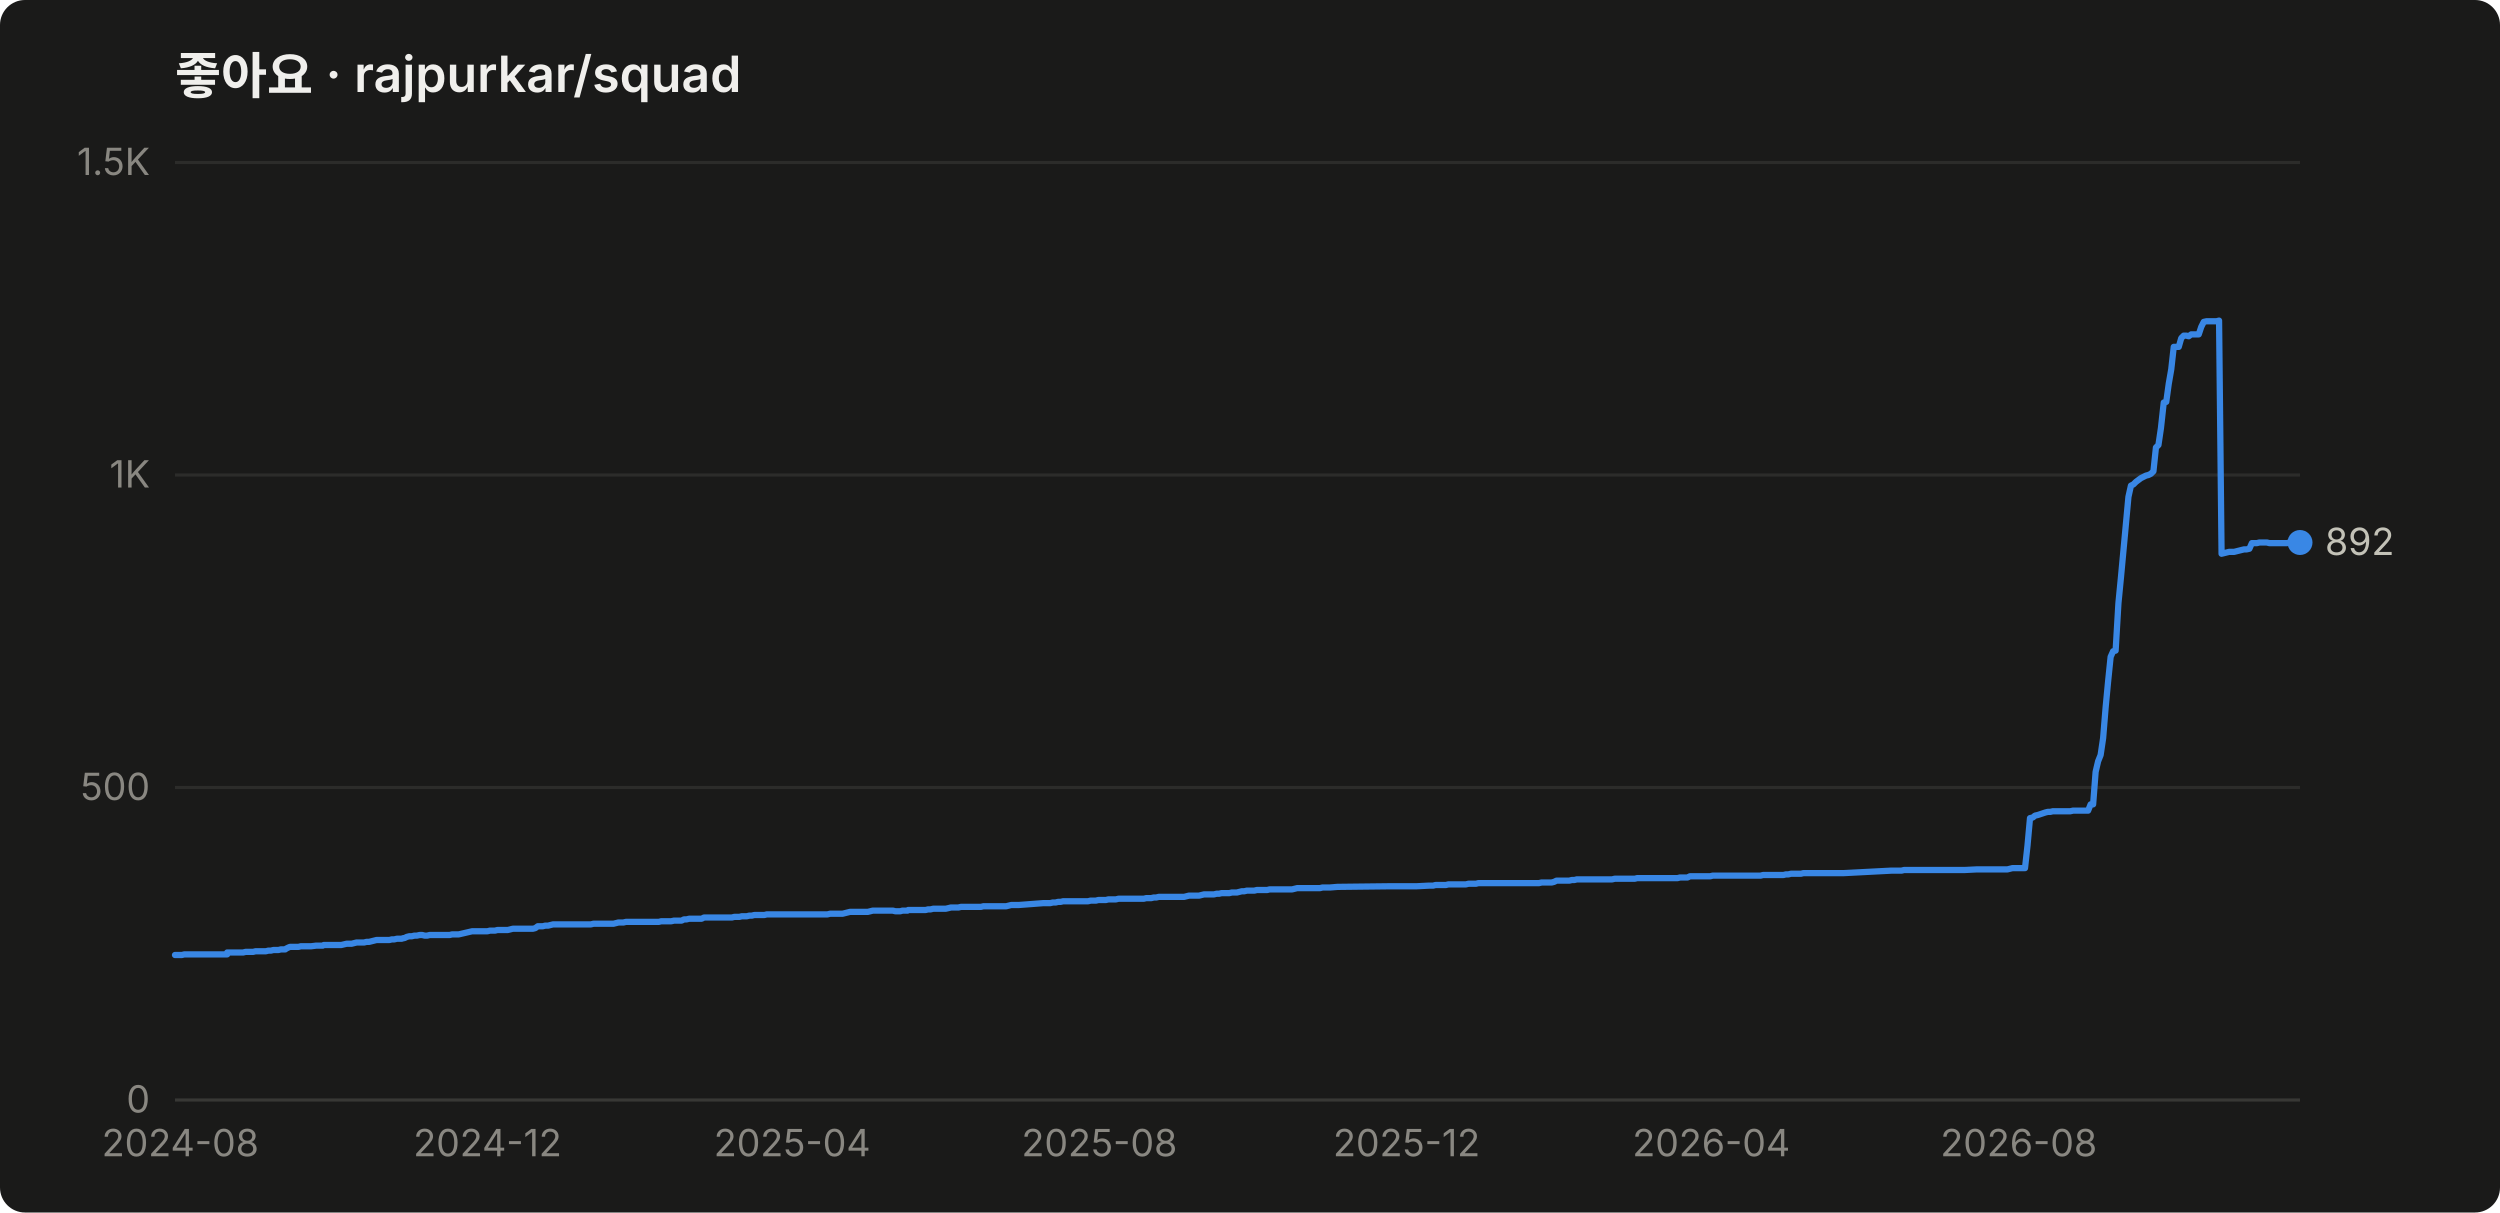
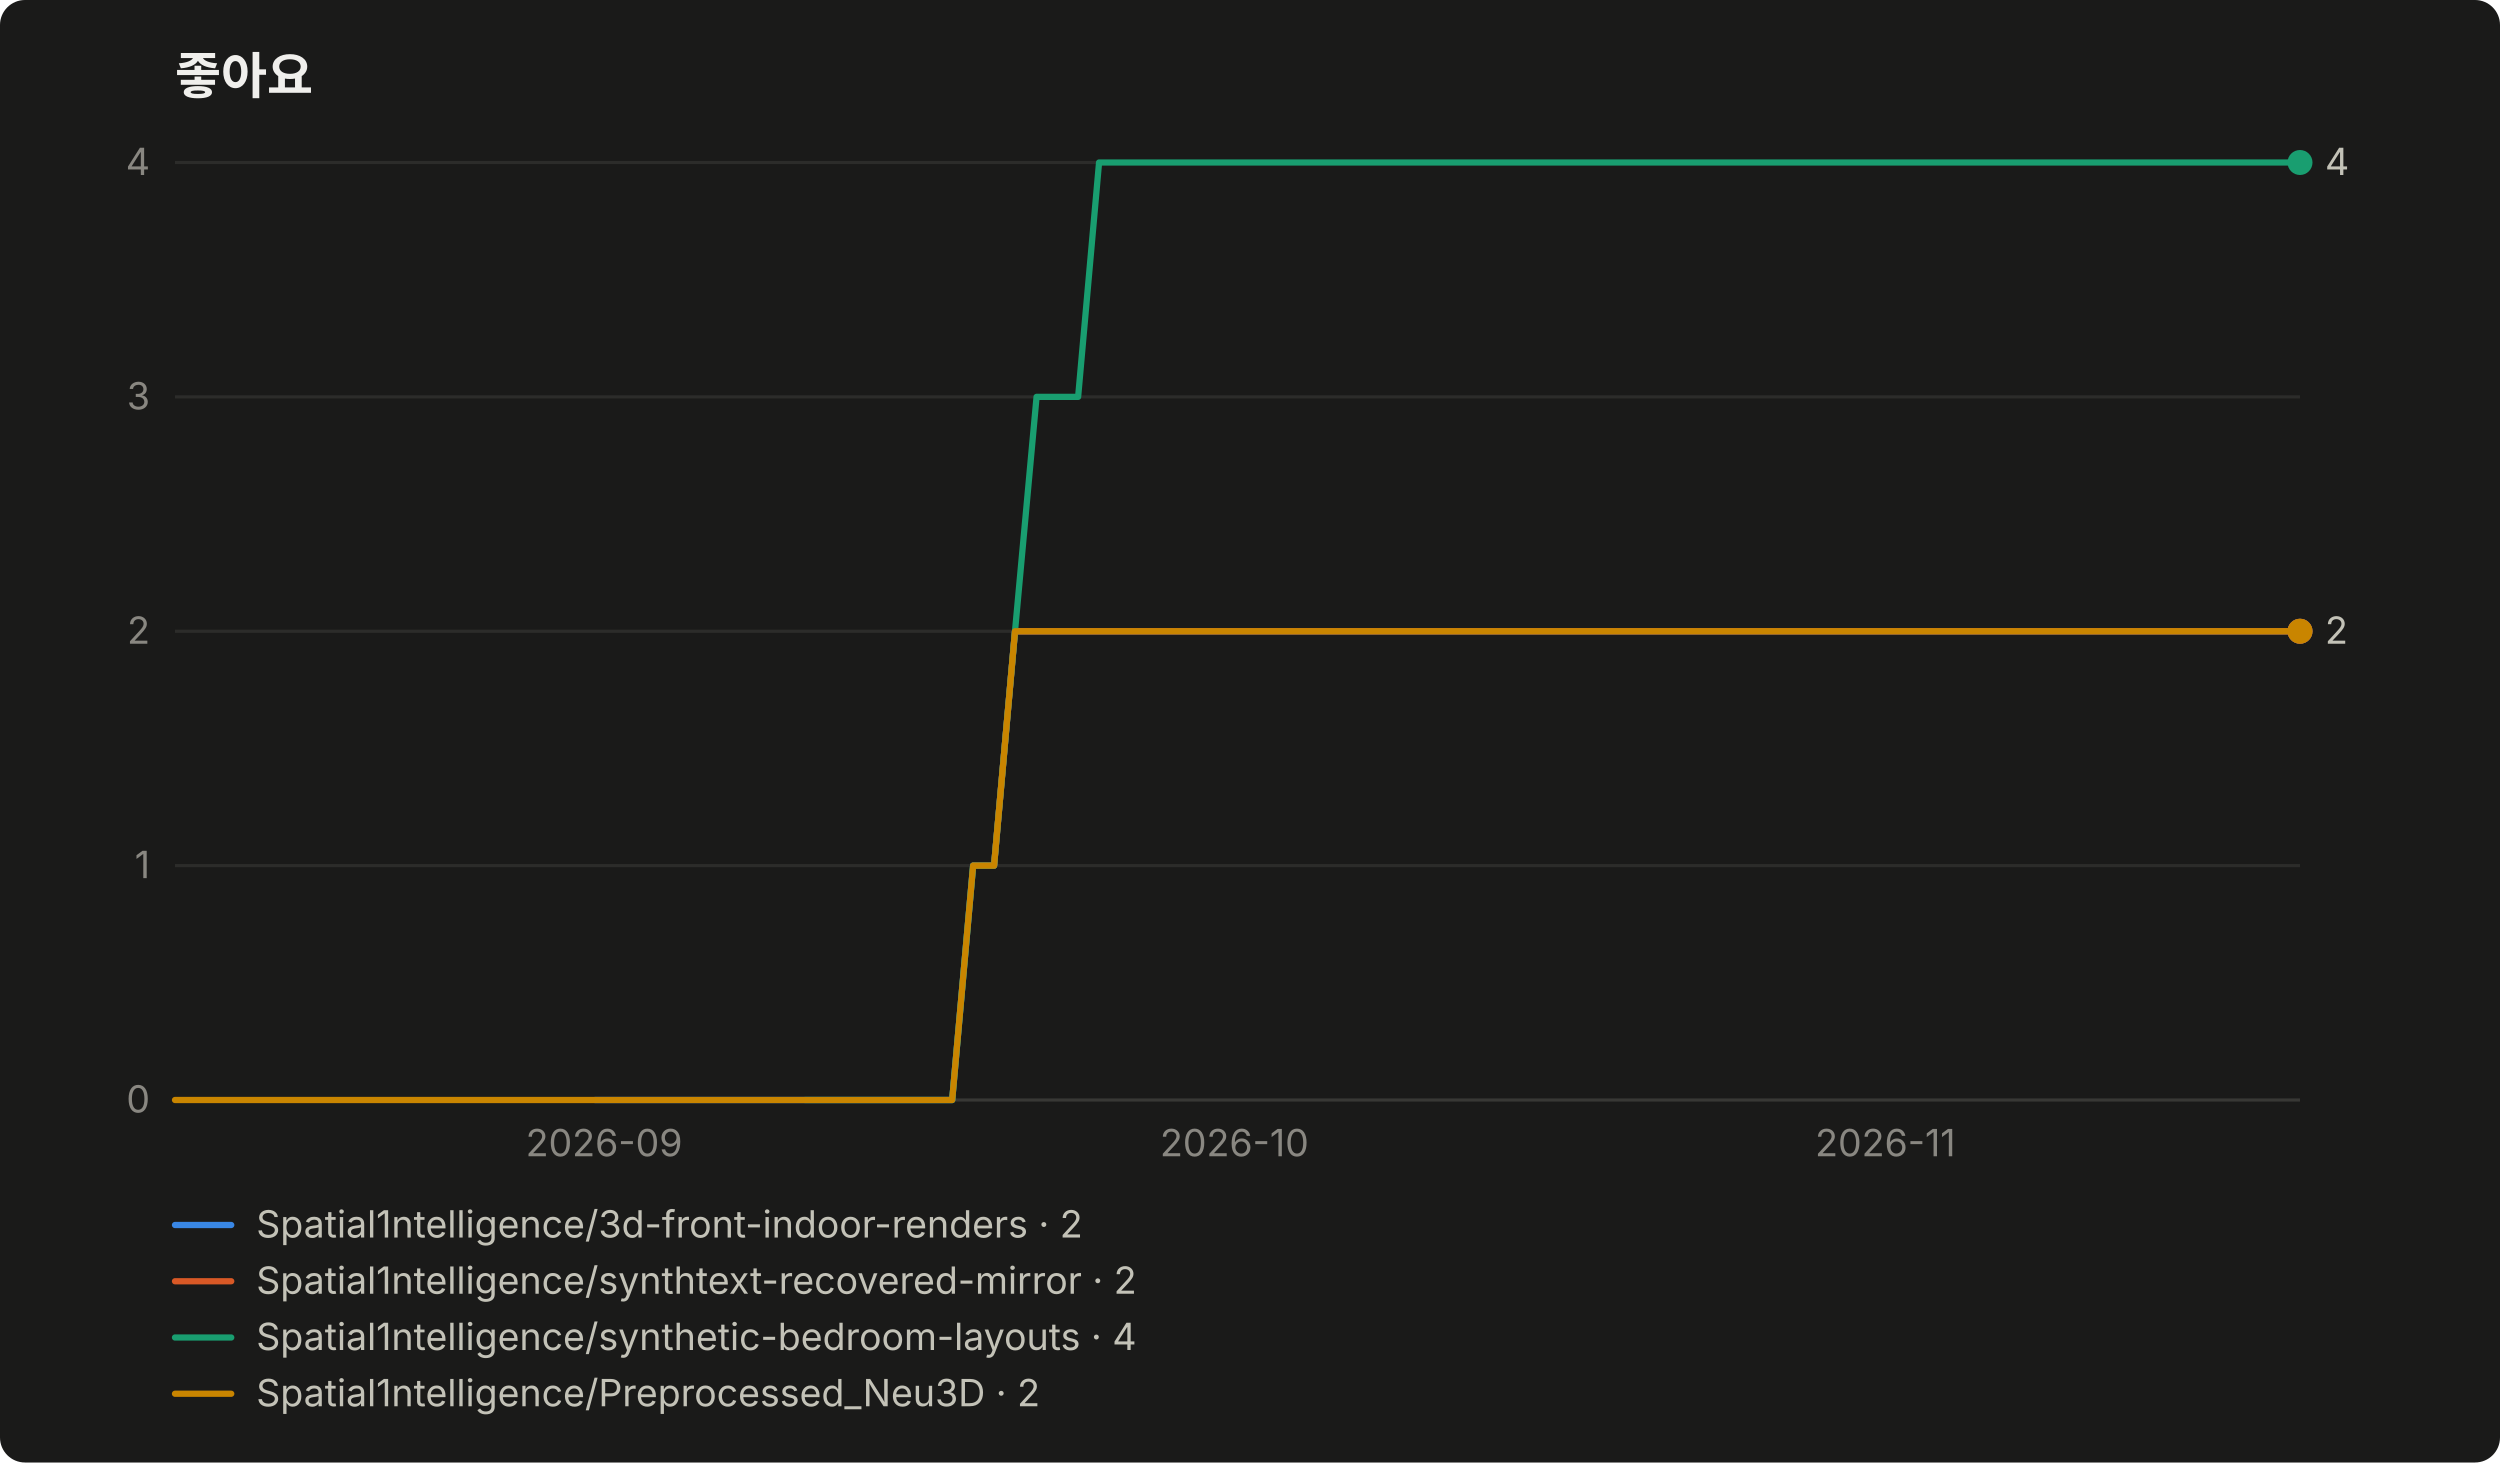
- <svg xmlns="http://www.w3.org/2000/svg" viewBox="0 0 800 388" width="800" height="388" font-family="system-ui,-apple-system,'Segoe UI',sans-serif" font-size="12">
+ <svg xmlns="http://www.w3.org/2000/svg" viewBox="0 0 800 468" width="800" height="468" font-family="system-ui,-apple-system,'Segoe UI',sans-serif" font-size="12">
  <style>.bg{fill:#1a1a19}.t1{fill:#f0efec}.t2{fill:#c3c2b7}.mu{fill:#898781}.sm{stroke:#898781}.grid{stroke:#2c2c2a}.axis{stroke:#383835}.s0{stroke:#3987e5}.f0{fill:#3987e5}.s1{stroke:#d95926}.f1{fill:#d95926}.s2{stroke:#199e70}.f2{fill:#199e70}.s3{stroke:#c98500}.f3{fill:#c98500}.s4{stroke:#d55181}.f4{fill:#d55181}.s5{stroke:#008300}.f5{fill:#008300}.s6{stroke:#9085e9}.f6{fill:#9085e9}.s7{stroke:#e66767}.f7{fill:#e66767}.ln{fill:none;stroke-width:2;stroke-linejoin:round;stroke-linecap:round}.wash{opacity:.1}.tk{font-variant-numeric:tabular-nums}</style>
-   <rect class="bg" width="800" height="388" rx="8" />
+   <rect class="bg" width="800" height="468" rx="8" />
  <g>
    <line class="axis" x1="56" x2="736" y1="352.0" y2="352.0" />
-     <line class="grid" x1="56" x2="736" y1="252.0" y2="252.0" />
-     <line class="grid" x1="56" x2="736" y1="152.0" y2="152.0" />
+     <line class="grid" x1="56" x2="736" y1="277.0" y2="277.0" />
+     <line class="grid" x1="56" x2="736" y1="202.0" y2="202.0" />
+     <line class="grid" x1="56" x2="736" y1="127.0" y2="127.0" />
    <line class="grid" x1="56" x2="736" y1="52.0" y2="52.0" />
-     <polyline class="ln s0" points="56.0,305.6 56.1,305.6 56.9,305.6 57.0,305.6 57.0,305.6 57.0,305.6 57.0,305.6 57.0,305.6 57.0,305.6 57.5,305.6 57.5,305.6 57.5,305.6 58.2,305.6 59.0,305.4 59.0,305.4 59.8,305.4 59.8,305.4 59.8,305.4 59.8,305.4 59.8,305.4 59.8,305.4 59.8,305.4 59.8,305.4 59.8,305.4 59.8,305.4 61.7,305.4 72.7,305.4 72.7,304.8 72.7,304.8 72.7,304.8 72.7,304.8 72.7,304.8 72.7,304.8 72.7,304.8 72.7,304.8 72.7,304.8 72.7,304.8 72.7,304.8 72.7,304.8 72.8,304.8 73.0,304.8 73.4,304.8 73.4,304.8 73.8,304.8 74.2,304.8 74.5,304.8 74.6,304.8 75.1,304.8 75.4,304.8 76.2,304.8 77.0,304.8 77.8,304.8 78.6,304.6 79.4,304.6 80.2,304.6 81.0,304.6 81.8,304.4 82.6,304.4 83.4,304.4 84.3,304.4 85.1,304.4 85.9,304.2 86.7,304.2 87.5,304.0 88.3,304.0 89.1,304.0 89.9,303.8 90.7,303.8 91.3,303.8 91.5,303.6 92.3,303.2 92.8,303.0 93.1,303.0 93.9,303.0 94.7,303.0 95.3,303.0 95.5,303.0 96.3,302.8 97.2,302.8 98.0,302.8 98.4,302.8 98.8,302.8 99.6,302.8 101.2,302.6 102.0,302.6 102.8,302.6 103.3,302.6 103.6,302.4 104.3,302.4 104.4,302.4 105.2,302.4 106.0,302.4 106.8,302.4 107.6,302.4 108.4,302.4 109.2,302.4 110.9,302.0 111.7,302.0 112.5,302.0 113.3,301.8 114.1,301.6 114.2,301.6 114.9,301.6 115.7,301.6 116.5,301.6 117.3,301.4 118.1,301.4 118.9,301.2 119.7,301.0 120.5,300.8 121.3,300.8 122.1,300.8 122.9,300.8 123.7,300.8 124.6,300.8 125.4,300.6 126.0,300.6 126.2,300.6 127.0,300.4 127.8,300.4 128.6,300.4 129.0,300.2 129.4,300.2 130.2,299.8 131.0,299.6 131.8,299.6 132.6,299.4 133.4,299.4 134.3,299.2 135.1,299.2 135.9,299.4 136.7,299.4 137.5,299.2 138.3,299.2 139.1,299.2 139.9,299.2 140.7,299.2 141.5,299.2 142.3,299.2 143.1,299.2 143.9,299.2 144.7,299.0 145.5,299.0 146.2,299.0 146.3,299.0 146.4,299.0 146.8,299.0 151.1,298.0 151.2,298.0 151.4,298.0 152.0,298.0 152.8,298.0 153.6,298.0 154.4,298.0 155.2,298.0 156.0,298.0 156.8,297.8 157.6,297.8 158.4,297.8 159.2,297.6 160.0,297.6 160.8,297.6 161.7,297.6 162.5,297.6 163.3,297.4 164.1,297.2 164.6,297.2 164.9,297.2 165.7,297.2 166.5,297.2 167.3,297.2 168.1,297.2 168.9,297.2 169.7,297.2 170.5,297.2 171.3,297.0 172.1,296.4 172.9,296.4 173.7,296.4 174.5,296.2 175.4,296.2 176.2,296.0 177.0,295.8 177.8,295.8 178.6,295.8 179.4,295.8 180.2,295.8 181.0,295.8 181.8,295.8 182.6,295.8 183.4,295.8 184.2,295.8 185.0,295.8 185.8,295.8 186.4,295.8 186.6,295.8 187.4,295.8 187.9,295.8 188.2,295.8 189.1,295.8 189.9,295.6 190.7,295.6 191.5,295.6 192.3,295.6 193.1,295.6 193.9,295.6 194.7,295.6 195.5,295.6 196.3,295.6 197.1,295.4 197.9,295.2 198.7,295.2 199.5,295.2 200.3,295.0 201.1,295.0 201.9,295.0 202.8,295.0 203.6,295.0 205.2,295.0 206.0,295.0 206.8,295.0 207.6,295.0 208.4,295.0 209.2,295.0 210.0,295.0 210.8,295.0 211.6,294.8 212.4,294.8 213.2,294.8 214.0,294.8 214.8,294.8 215.7,294.6 216.5,294.6 217.3,294.6 218.1,294.6 218.9,294.2 219.7,294.2 220.5,294.0 221.3,294.0 222.1,294.0 222.9,294.0 223.7,294.0 224.5,294.0 225.3,293.6 226.1,293.6 226.9,293.6 227.6,293.6 227.6,293.6 230.6,293.6 231.0,293.6 231.8,293.6 232.6,293.6 233.4,293.6 234.2,293.6 235.0,293.4 235.8,293.4 236.6,293.4 237.4,293.2 238.2,293.2 239.0,293.2 239.8,293.0 240.6,293.0 241.4,292.8 242.2,292.8 243.0,292.8 243.7,292.8 243.8,292.8 244.6,292.8 245.4,292.6 247.0,292.6 247.8,292.6 248.7,292.6 249.5,292.6 250.3,292.6 251.1,292.6 251.9,292.6 252.7,292.6 253.5,292.6 254.3,292.6 255.1,292.6 255.9,292.6 256.7,292.6 257.5,292.6 258.3,292.6 259.1,292.6 259.9,292.6 260.7,292.6 261.5,292.6 262.4,292.6 263.2,292.6 264.0,292.6 264.5,292.6 264.8,292.6 265.6,292.4 266.4,292.4 267.2,292.4 268.0,292.4 268.8,292.4 269.6,292.4 271.2,292.0 272.0,291.8 272.8,291.8 273.6,291.8 274.4,291.8 275.2,291.8 276.1,291.8 276.9,291.8 277.7,291.8 278.5,291.6 279.3,291.4 280.1,291.4 280.9,291.4 281.7,291.4 282.5,291.4 283.9,291.4 284.1,291.4 284.9,291.4 285.7,291.4 286.5,291.6 287.3,291.6 288.1,291.6 288.8,291.4 288.9,291.4 289.8,291.4 290.4,291.4 290.6,291.2 291.4,291.2 292.2,291.2 293.0,291.2 293.8,291.2 294.6,291.2 295.4,291.2 296.2,291.2 297.0,291.0 297.8,291.0 298.6,290.8 299.4,290.8 300.2,290.8 301.0,290.8 301.8,290.8 302.6,290.8 303.5,290.6 304.3,290.4 305.1,290.4 305.9,290.4 306.7,290.4 307.5,290.2 308.3,290.2 309.1,290.2 309.9,290.2 310.7,290.2 311.5,290.2 312.3,290.2 313.1,290.2 313.9,290.2 314.7,290.0 315.5,290.0 316.3,290.0 317.2,290.0 318.0,290.0 318.8,290.0 319.6,290.0 320.4,290.0 321.8,290.0 321.8,290.0 321.8,290.0 322.0,290.0 322.8,289.8 323.6,289.6 324.4,289.6 325.2,289.6 325.9,289.6 326.0,289.6 333.9,289.0 333.9,289.0 334.5,289.0 335.3,289.0 336.1,289.0 336.9,288.8 337.8,288.8 338.6,288.6 339.4,288.6 340.2,288.4 341.0,288.4 341.8,288.4 342.6,288.4 343.4,288.4 344.2,288.4 345.0,288.4 345.8,288.4 346.6,288.4 347.4,288.4 348.2,288.4 349.0,288.2 349.8,288.2 350.7,288.2 351.5,288.0 352.3,288.0 353.1,288.0 353.9,288.0 354.7,287.8 355.5,287.8 356.3,287.8 357.1,287.8 357.9,287.6 358.7,287.6 359.5,287.6 360.3,287.6 361.1,287.6 361.9,287.6 362.7,287.6 363.5,287.6 364.4,287.6 365.2,287.6 366.0,287.6 366.8,287.4 367.6,287.4 368.4,287.4 369.2,287.2 370.0,287.2 370.8,287.0 371.6,287.0 372.4,287.0 373.2,287.0 374.0,287.0 374.8,287.0 375.6,287.0 376.4,287.0 377.2,287.0 378.1,287.0 378.9,287.0 379.7,286.8 380.5,286.6 381.3,286.6 382.1,286.6 382.9,286.6 383.7,286.6 384.5,286.4 385.3,286.2 386.1,286.2 386.9,286.2 387.7,286.2 388.5,286.2 389.3,286.0 390.1,286.0 390.9,285.8 391.7,285.8 392.6,285.8 393.4,285.8 394.2,285.6 395.0,285.6 395.8,285.6 396.6,285.4 397.4,285.2 398.2,285.2 399.0,285.0 399.8,285.0 400.6,285.0 401.4,285.0 402.2,284.8 403.0,284.8 403.8,284.8 404.6,284.8 405.5,284.8 406.3,284.6 407.1,284.6 407.9,284.6 408.7,284.6 409.5,284.6 410.3,284.6 411.1,284.6 411.9,284.6 412.7,284.6 413.5,284.6 414.3,284.4 415.1,284.2 415.9,284.2 417.5,284.2 418.3,284.2 419.2,284.2 420.0,284.2 420.8,284.2 421.6,284.2 422.4,284.2 423.2,284.0 424.0,284.0 424.8,284.0 425.6,284.0 428.0,283.8 445.1,283.6 453.4,283.6 457.3,283.4 457.8,283.4 458.6,283.4 459.4,283.2 460.3,283.2 461.1,283.2 461.9,283.2 462.7,283.2 463.5,283.0 464.3,283.0 465.1,283.0 465.9,283.0 466.7,283.0 467.5,283.0 468.3,283.0 469.1,283.0 469.9,282.8 470.7,282.8 471.5,282.8 472.3,282.8 473.1,282.6 474.0,282.6 474.8,282.6 475.6,282.6 476.4,282.6 477.2,282.6 478.0,282.6 478.8,282.6 479.6,282.6 480.4,282.6 481.2,282.6 482.0,282.6 482.8,282.6 483.6,282.6 484.4,282.6 485.2,282.6 486.0,282.6 486.8,282.6 487.7,282.6 488.5,282.6 489.3,282.6 490.1,282.6 490.9,282.6 491.7,282.6 492.5,282.6 493.3,282.4 494.1,282.4 494.9,282.4 495.7,282.4 496.5,282.4 497.3,282.2 498.1,281.8 498.9,281.8 500.5,281.8 501.4,281.8 502.2,281.8 503.0,281.6 503.8,281.6 504.6,281.4 505.4,281.4 506.2,281.4 507.0,281.4 507.8,281.4 508.6,281.4 509.4,281.4 510.2,281.4 511.0,281.4 511.8,281.4 512.6,281.4 513.4,281.4 514.2,281.4 514.3,281.4 515.1,281.4 515.9,281.4 516.7,281.2 517.5,281.2 518.3,281.2 519.1,281.2 519.9,281.2 520.7,281.2 521.5,281.2 522.3,281.2 523.1,281.2 523.9,281.0 524.7,281.0 525.5,281.0 526.3,281.0 527.1,281.0 527.9,281.0 528.7,281.0 529.6,281.0 530.4,281.0 531.2,281.0 531.3,281.0 532.0,281.0 532.8,281.0 533.6,281.0 534.4,281.0 535.2,281.0 536.8,281.0 537.6,280.8 538.4,280.8 539.2,280.8 540.0,280.8 540.8,280.4 541.6,280.4 542.5,280.4 543.3,280.4 544.1,280.4 544.9,280.4 545.7,280.4 546.5,280.4 547.3,280.4 548.1,280.2 561.8,280.2 562.6,280.2 563.4,280.2 564.2,280.0 565.0,280.0 566.6,280.0 566.9,280.0 567.4,280.0 568.2,280.0 569.0,280.0 569.9,280.0 570.7,280.0 571.5,279.8 572.3,279.8 573.1,279.6 573.9,279.6 574.7,279.6 575.5,279.6 576.3,279.6 577.1,279.4 577.9,279.4 578.7,279.4 579.5,279.4 580.3,279.4 581.1,279.4 581.9,279.4 582.7,279.4 583.6,279.4 586.8,279.4 587.6,279.4 588.4,279.4 589.2,279.4 590.0,279.4 605.3,278.6 606.1,278.6 606.9,278.6 607.7,278.6 608.5,278.6 609.3,278.4 610.1,278.4 611.0,278.4 611.8,278.4 612.6,278.4 613.4,278.4 614.2,278.4 615.0,278.4 615.8,278.4 616.6,278.4 617.4,278.4 618.2,278.4 619.0,278.4 619.8,278.4 620.6,278.4 621.4,278.4 622.2,278.4 623.0,278.4 623.9,278.4 624.7,278.4 625.5,278.4 626.3,278.4 627.1,278.4 627.9,278.4 628.7,278.4 632.7,278.2 633.5,278.2 634.3,278.2 635.1,278.2 635.9,278.2 636.8,278.2 637.6,278.2 638.4,278.2 639.2,278.2 640.0,278.2 640.8,278.2 641.6,278.2 642.4,278.2 643.2,278.0 644.0,277.8 644.8,277.8 645.6,277.8 646.4,277.8 647.2,277.8 648.0,277.8 648.8,270.6 649.6,261.8 650.5,261.6 651.2,261.0 652.1,260.8 654.5,260.0 655.3,259.8 656.1,259.8 656.9,259.6 657.7,259.6 658.5,259.6 659.3,259.6 660.1,259.6 660.9,259.6 661.7,259.6 662.5,259.6 663.4,259.4 664.1,259.4 665.0,259.4 665.8,259.4 667.4,259.4 668.2,259.4 669.0,257.4 669.8,257.4 670.6,247.0 671.4,243.6 672.2,241.6 673.0,236.2 673.8,226.4 674.6,218.0 675.4,210.2 676.2,208.4 677.0,208.2 677.9,193.0 678.7,184.8 679.5,176.2 680.3,167.6 681.1,159.0 681.9,155.4 682.7,155.0 683.5,154.2 684.3,153.6 685.1,153.0 685.9,152.6 686.7,152.2 687.5,152.0 688.3,151.6 689.1,150.8 689.9,143.2 690.7,142.4 691.5,137.0 692.4,128.8 693.2,128.6 694.0,122.8 694.8,118.2 695.6,111.0 696.4,111.0 697.2,111.0 698.0,108.2 698.8,107.4 699.6,107.4 700.4,107.6 701.2,107.0 702.0,107.0 702.8,107.0 703.6,107.0 704.4,104.6 705.2,103.0 706.1,102.8 706.9,102.8 707.7,102.8 708.5,102.8 709.3,102.8 710.1,102.6 710.9,177.2 712.5,176.8 713.3,176.6 714.1,176.6 714.9,176.6 715.7,176.4 716.5,176.2 718.1,175.8 718.9,175.8 719.8,175.6 720.6,173.8 721.4,173.8 722.2,173.8 723.0,173.6 723.2,173.6 723.8,173.6 724.6,173.6 725.4,173.6 726.2,173.8 727.0,173.8 727.8,173.8 728.6,173.8 729.4,173.8 730.2,173.8 731.0,173.8 731.8,173.8 732.7,173.6 733.5,173.6 734.3,173.6 735.1,173.6 735.9,173.6 736.0,173.6 736.0,173.6 736.0,173.6" />
-     <circle class="f0" cx="736.0" cy="173.6" r="4" />
+     <polyline class="ln s0" points="190.4,352.0 197.2,352.0 203.9,352.0 210.6,352.0 217.4,352.0 224.1,352.0 230.7,352.0 237.5,352.0 244.2,352.0 251.0,352.0 257.6,352.0 264.4,352.0 271.1,352.0 277.8,352.0 284.5,352.0 291.2,352.0 298.0,352.0 304.7,352.0 311.4,277.0 318.1,277.0 324.8,202.0 331.7,202.0 338.3,202.0 345.0,202.0 351.7,202.0 358.5,202.0 365.2,202.0 371.9,202.0 378.6,202.0 385.5,202.0 392.0,202.0 398.8,202.0 405.5,202.0 412.2,202.0 419.0,202.0 425.7,202.0 432.4,202.0 439.1,202.0 445.8,202.0 452.5,202.0 459.3,202.0 466.0,202.0 472.7,202.0 479.4,202.0 486.1,202.0 492.9,202.0 499.6,202.0 506.3,202.0 513.0,202.0 519.7,202.0 526.5,202.0 539.9,202.0 546.7,202.0 553.4,202.0 560.1,202.0 566.8,202.0 573.6,202.0 587.0,202.0 593.7,202.0 600.4,202.0 607.1,202.0 613.8,202.0 620.5,202.0 627.3,202.0 629.5,202.0 634.0,202.0 640.8,202.0 647.5,202.0 654.2,202.0 660.9,202.0 667.6,202.0 674.4,202.0 681.1,202.0 687.8,202.0 694.5,202.0 701.2,202.0 708.0,202.0 714.8,202.0 721.4,202.0 728.5,202.0 734.9,202.0 735.9,202.0 736.0,202.0 736.0,202.0" />
+     <circle class="f0" cx="736.0" cy="202.0" r="4" />
+     <line class="ln s0" x1="56" x2="74" y1="392" y2="392" />
+     <polyline class="ln s1" points="311.4,277.0 318.1,277.0 324.8,202.0 331.7,202.0 338.3,202.0 345.0,202.0 351.7,202.0 358.5,202.0 365.2,202.0 371.9,202.0 378.6,202.0 385.5,202.0 392.0,202.0 398.8,202.0 405.5,202.0 412.2,202.0 419.0,202.0 425.7,202.0 432.4,202.0 439.1,202.0 445.8,202.0 452.5,202.0 459.3,202.0 466.0,202.0 472.7,202.0 479.4,202.0 486.1,202.0 492.9,202.0 499.6,202.0 506.3,202.0 513.0,202.0 519.7,202.0 526.5,202.0 539.9,202.0 546.7,202.0 553.4,202.0 560.1,202.0 566.8,202.0 573.6,202.0 587.0,202.0 593.7,202.0 600.4,202.0 607.1,202.0 613.8,202.0 620.5,202.0 627.3,202.0 629.5,202.0 634.0,202.0 640.8,202.0 647.5,202.0 654.2,202.0 660.9,202.0 667.6,202.0 674.4,202.0 681.1,202.0 687.8,202.0 694.5,202.0 701.2,202.0 708.0,202.0 714.8,202.0 721.4,202.0 728.5,202.0 734.9,202.0 735.9,202.0 736.0,202.0 736.0,202.0" />
+     <circle class="f1" cx="736.0" cy="202.0" r="4" />
+     <line class="ln s1" x1="56" x2="74" y1="410" y2="410" />
+     <polyline class="ln s2" points="257.6,352.0 264.4,352.0 271.1,352.0 277.8,352.0 284.5,352.0 291.2,352.0 298.0,352.0 304.7,352.0 311.4,277.0 318.1,277.0 324.8,202.0 331.7,127.0 338.3,127.0 345.0,127.0 351.7,52.0 358.5,52.0 365.2,52.0 371.9,52.0 378.6,52.0 385.5,52.0 392.0,52.0 398.8,52.0 405.5,52.0 412.2,52.0 419.0,52.0 425.7,52.0 432.4,52.0 439.1,52.0 445.8,52.0 452.5,52.0 459.3,52.0 466.0,52.0 472.7,52.0 479.4,52.0 486.1,52.0 492.9,52.0 499.6,52.0 506.3,52.0 513.0,52.0 519.7,52.0 526.5,52.0 539.9,52.0 546.7,52.0 553.4,52.0 560.1,52.0 566.8,52.0 573.6,52.0 587.0,52.0 593.7,52.0 600.4,52.0 607.1,52.0 613.8,52.0 620.5,52.0 627.3,52.0 629.5,52.0 634.0,52.0 640.8,52.0 647.5,52.0 654.2,52.0 660.9,52.0 667.6,52.0 674.4,52.0 681.1,52.0 687.8,52.0 694.5,52.0 701.2,52.0 708.0,52.0 714.8,52.0 721.4,52.0 728.5,52.0 734.9,52.0 735.9,52.0 736.0,52.0 736.0,52.0" />
+     <circle class="f2" cx="736.0" cy="52.0" r="4" />
+     <line class="ln s2" x1="56" x2="74" y1="428" y2="428" />
+     <polyline class="ln s3" points="56.0,352.0 62.7,352.0 69.4,352.0 76.1,352.0 83.0,352.0 89.7,352.0 96.3,352.0 103.1,352.0 109.9,352.0 116.5,352.0 123.3,352.0 130.0,352.0 136.6,352.0 143.4,352.0 150.1,352.0 163.5,352.0 170.3,352.0 177.0,352.0 183.7,352.0 190.4,352.0 197.2,352.0 203.9,352.0 210.6,352.0 217.4,352.0 224.1,352.0 230.7,352.0 237.5,352.0 244.2,352.0 251.0,352.0 257.6,352.0 264.4,352.0 271.1,352.0 277.8,352.0 284.5,352.0 291.2,352.0 298.0,352.0 304.7,352.0 311.4,277.0 318.1,277.0 324.8,202.0 331.7,202.0 338.3,202.0 345.0,202.0 351.7,202.0 358.5,202.0 365.2,202.0 371.9,202.0 378.6,202.0 385.5,202.0 392.0,202.0 398.8,202.0 405.5,202.0 412.2,202.0 419.0,202.0 425.7,202.0 432.4,202.0 439.1,202.0 445.8,202.0 452.5,202.0 459.3,202.0 466.0,202.0 472.7,202.0 479.4,202.0 486.1,202.0 492.9,202.0 499.6,202.0 506.3,202.0 513.0,202.0 519.7,202.0 526.5,202.0 539.9,202.0 546.7,202.0 553.4,202.0 560.1,202.0 566.8,202.0 573.6,202.0 587.0,202.0 593.7,202.0 600.4,202.0 607.1,202.0 613.8,202.0 620.5,202.0 627.3,202.0 629.5,202.0 634.0,202.0 640.8,202.0 647.5,202.0 654.2,202.0 660.9,202.0 667.6,202.0 674.4,202.0 681.1,202.0 687.8,202.0 694.5,202.0 701.2,202.0 708.0,202.0 714.8,202.0 721.4,202.0 728.5,202.0 734.9,202.0 735.9,202.0 736.0,202.0 736.0,202.0" />
+     <circle class="f3" cx="736.0" cy="202.0" r="4" />
+     <line class="ln s3" x1="56" x2="74" y1="446" y2="446" />
  </g>
-   <text class="t1" x="56" y="30" font-size="16" font-weight="600">좋아요 · rajpurkar/squad</text>
+   <text class="t1" x="56" y="30" font-size="16" font-weight="600">좋아요</text>
  <text class="mu tk" x="48" y="356.0" text-anchor="end">0</text>
-   <text class="mu tk" x="48" y="256.0" text-anchor="end">500</text>
-   <text class="mu tk" x="48" y="156.0" text-anchor="end">1K</text>
-   <text class="mu tk" x="48" y="56.0" text-anchor="end">1.5K</text>
-   <text class="mu tk" x="57.7" y="370" text-anchor="middle">2024-08</text>
-   <text class="mu tk" x="156.0" y="370" text-anchor="middle">2024-12</text>
-   <text class="mu tk" x="253.5" y="370" text-anchor="middle">2025-04</text>
-   <text class="mu tk" x="351.8" y="370" text-anchor="middle">2025-08</text>
-   <text class="mu tk" x="450.1" y="370" text-anchor="middle">2025-12</text>
-   <text class="mu tk" x="547.6" y="370" text-anchor="middle">2026-04</text>
-   <text class="mu tk" x="646.0" y="370" text-anchor="middle">2026-08</text>
-   <text class="t2 tk" x="744.0" y="177.6">892</text>
+   <text class="mu tk" x="48" y="281.0" text-anchor="end">1</text>
+   <text class="mu tk" x="48" y="206.0" text-anchor="end">2</text>
+   <text class="mu tk" x="48" y="131.0" text-anchor="end">3</text>
+   <text class="mu tk" x="48" y="56.0" text-anchor="end">4</text>
+   <text class="mu tk" x="193.3" y="370" text-anchor="middle">2026-09</text>
+   <text class="mu tk" x="395.0" y="370" text-anchor="middle">2026-10</text>
+   <text class="mu tk" x="603.3" y="370" text-anchor="middle">2026-11</text>
+   <text class="t2 tk" x="744.0" y="206.0">2</text>
+   <text class="t2" x="82" y="396">Spatial1ntelligence/3d-front-indoor-renders · 2</text>
+   <text class="t2" x="82" y="414">Spatial1ntelligence/synthtext-recovered-mirror · 2</text>
+   <text class="t2 tk" x="744.0" y="56.0">4</text>
+   <text class="t2" x="82" y="432">Spatial1ntelligence/synthetic-bedroom-layouts · 4</text>
+   <text class="t2" x="82" y="450">Spatial1ntelligence/Preprocessed_Neu3D · 2</text>
</svg>
